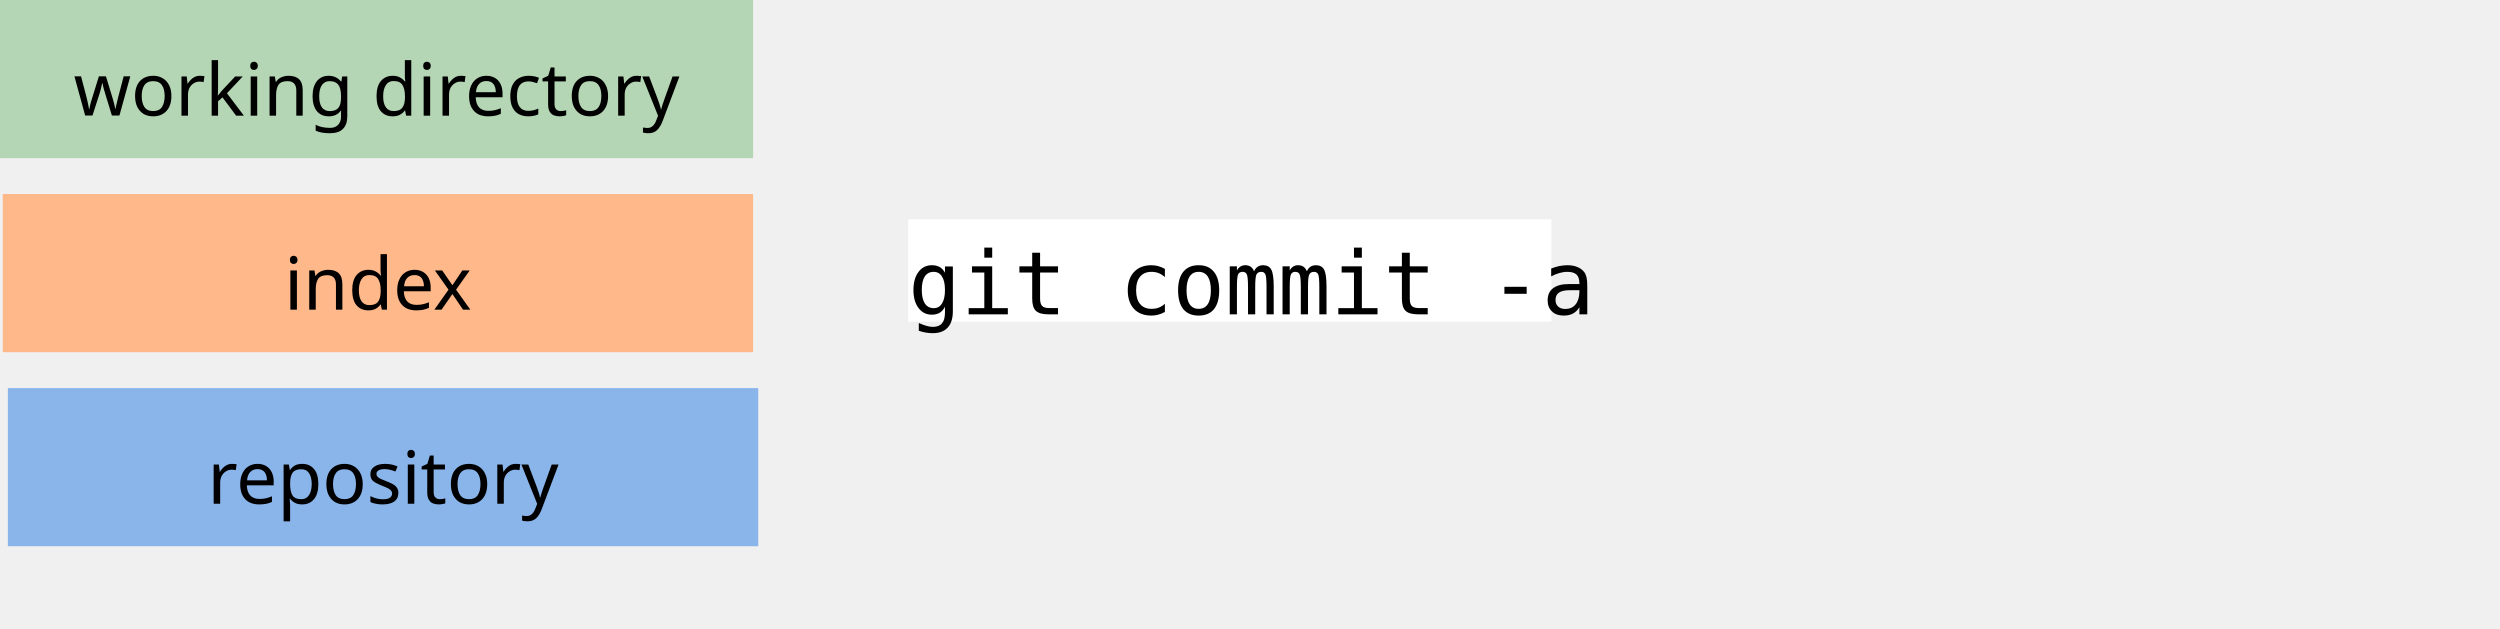
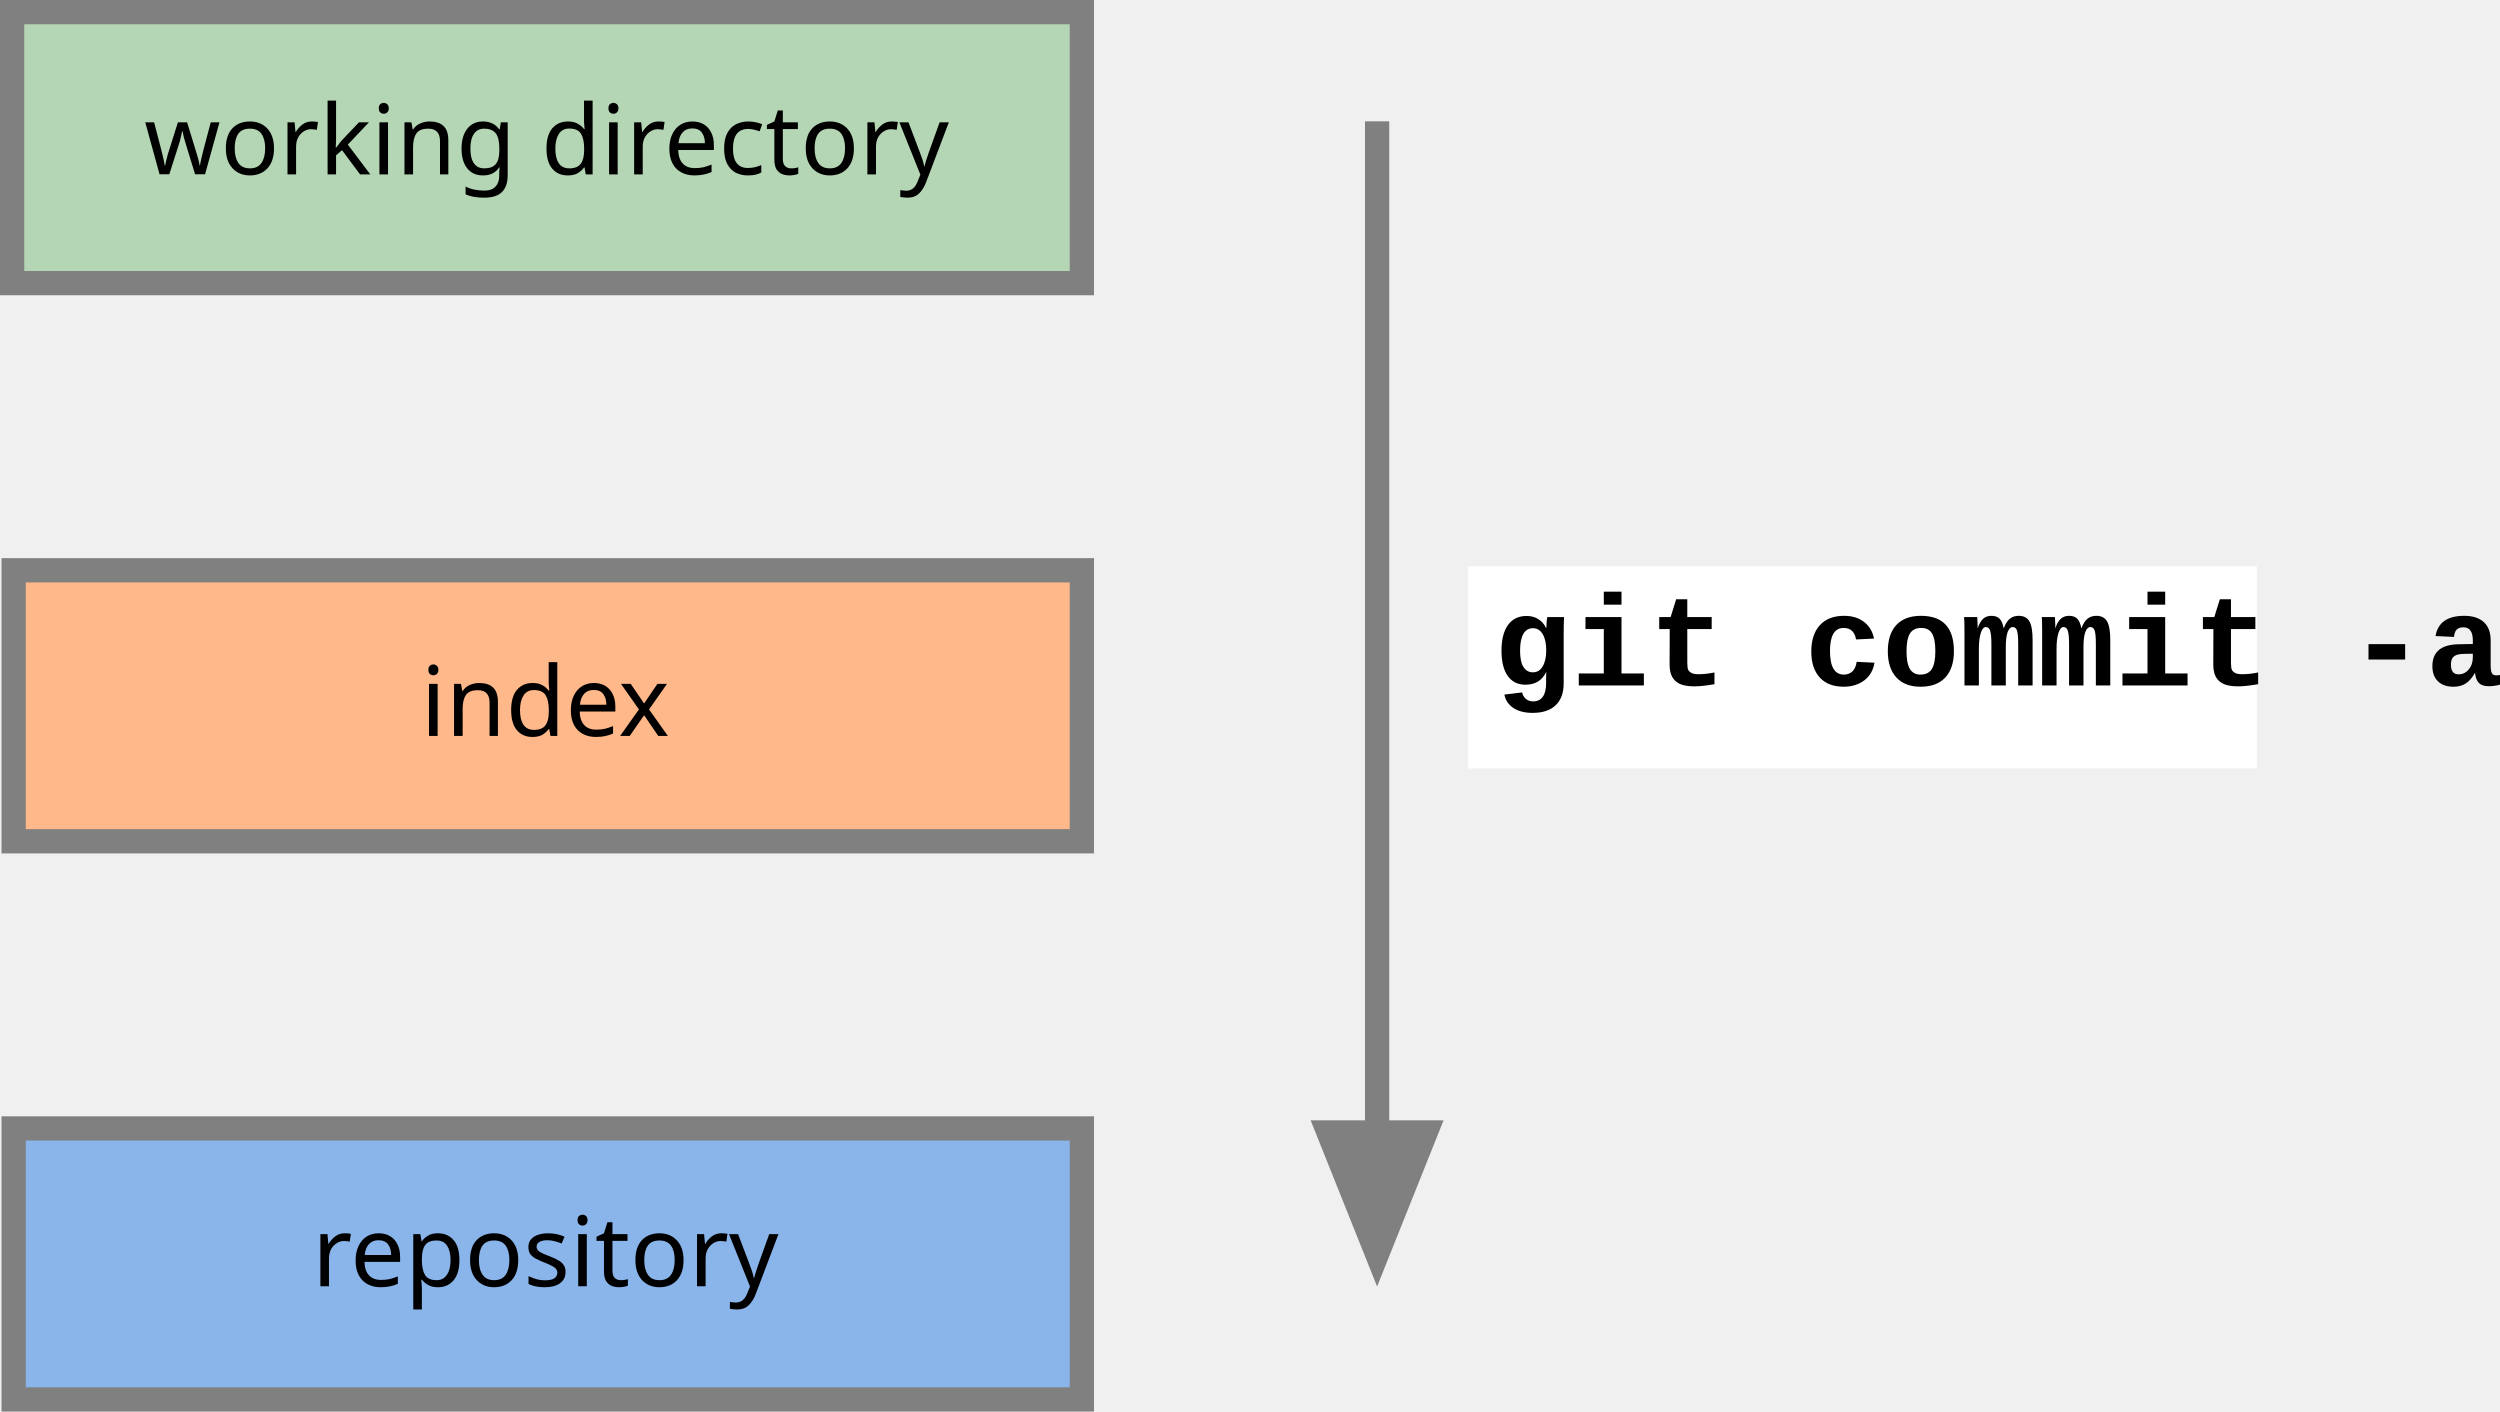
- <svg xmlns="http://www.w3.org/2000/svg" width="342.0" height="86.0">
-   <defs>
-     <marker orient="auto" refY="0.0" refX="0.0" id="Arrow1Lend_7e7e7e_1.000000px" style="overflow:visible;">
-       <path id="path_Arrow1Lend_7e7e7e_1.000000px" d="M -5,0.0 L -5,-2.0 L 0.0,0.0 L -5,2.0 z " style="fill:#7e7e7e;fill-rule:evenodd;stroke:#7e7e7e;stroke-width:1.0px;marker-start:none;" transform="scale(1)" />
+ <svg xmlns="http://www.w3.org/2000/svg" width="309.054" height="174.5" version="1.1" id="svg7624">
+   <defs id="defs7601">
+     <marker orient="auto" refY="0" refX="0" id="Arrow1Lend_808080_1.000000px" style="overflow:visible">
+       <path id="path_Arrow1Lend_808080_1.000000px" d="M -5,0 V -2 L 0,0 -5,2 Z" style="fill:#808080;fill-rule:evenodd;stroke:#808080;stroke-width:1px;marker-start:none" />
    </marker>
  </defs>
-   <g transform="translate(-86.2597,-6)">
-     <g style="fill:#fff;stroke:#000000;stroke-width:1px">
-       <rect id="1909" width="88.0" height="14.0" x="210.5" y="36.0" style="stroke:none" />
-       <text id="1909_text" x="210.5" y="36.0" style="fill:#None;stroke:#None;stroke-width:0;font-family: Inconsolata;font-size:12px">
-         <tspan id="1909_line1" x="210.5" y="49.0" text-align="left" font-family="Inconsolata" font-size="12.0px" fill="#000000" stroke="#000000">git commit -a</tspan>
-       </text>
-       <rect id="1891" width="103.025" height="21.636" x="86.26" y="6.0" style="fill:#b4d6b4;stroke:none;stroke-width:3px" />
-       <text id="1891_text" x="86.26" y="6.0" style="fill:#000000;stroke:#000000;stroke-width:0;font-family: BryantPro-Medium;font-size:10px">
-         <tspan id="1891_line1" text-anchor="middle" x="137.772" y="21.818" text-align="center" font-family="BryantPro-Medium" font-size="10.0px" fill="#000000" stroke="#000000">working directory</tspan>
-       </text>
-       <rect id="1892" width="102.65" height="21.636" x="87.335" y="59.09" style="fill:#8ab5eb;stroke:none;stroke-width:3px" />
-       <text id="1892_text" x="87.335" y="59.09" style="fill:#000000;stroke:#000000;stroke-width:0;font-family: BryantPro-Medium;font-size:10px">
-         <tspan id="1892_line1" text-anchor="middle" x="138.66" y="74.908" text-align="center" font-family="BryantPro-Medium" font-size="10.0px" fill="#000000" stroke="#000000">repository</tspan>
-       </text>
-       <rect id="1893" width="102.65" height="21.636" x="86.635" y="32.545" style="fill:#ffb88a;stroke:none;stroke-width:3px" />
-       <text id="1893_text" x="86.635" y="32.545" style="fill:#000000;stroke:#000000;stroke-width:0;font-family: BryantPro-Medium;font-size:10px">
-         <tspan id="1893_line1" text-anchor="middle" x="137.96" y="48.363" text-align="center" font-family="BryantPro-Medium" font-size="10.0px" fill="#000000" stroke="#000000">index</tspan>
-       </text>
-     </g>
+   <g id="g7829" transform="translate(-84.75974,10)">
+     <rect id="1891" width="132.24" height="33.5" x="86.26" y="-8.5" style="fill:#b4d6b4;stroke:#808080;stroke-width:3px;stroke-opacity:1" />
+     <text id="1891_text" x="100.806" y="-4.258" style="font-size:12px;font-family:BryantPro-Medium;fill:#000000;stroke:#000000;stroke-width:0">
+       <tspan id="1891_line1" text-anchor="middle" x="152.319" y="11.561" text-align="center" font-family="BryantPro-Medium" font-size="10px" fill="#000000" stroke="#000000" style="font-size:12px">working directory</tspan>
+     </text>
+   </g>
+   <g id="g7807" transform="translate(-85.64724,91.44448)">
+     <rect id="1892" width="132.053" height="33.5" x="87.335" y="48.056" style="fill:#8ab5eb;stroke:#808080;stroke-width:3px;stroke-opacity:1" />
+     <text id="1892_text" x="101.731" y="51.746" style="font-size:12px;font-family:BryantPro-Medium;fill:#000000;stroke:#000000;stroke-width:0">
+       <tspan id="1892_line1" text-anchor="middle" x="153.056" y="67.564" text-align="center" font-family="BryantPro-Medium" font-size="10px" fill="#000000" stroke="#000000" style="font-size:12px">repository</tspan>
+     </text>
+   </g>
+   <g id="g7818" transform="translate(-84.94724,52.22224)">
+     <rect id="1893" width="132.053" height="33.5" x="86.635" y="18.278" style="fill:#ffb88a;stroke:#808080;stroke-width:3px;stroke-opacity:1" />
+     <text id="1893_text" x="101.028" y="22.938" style="font-size:12px;font-family:BryantPro-Medium;fill:#000000;stroke:#000000;stroke-width:0">
+       <tspan id="1893_line1" text-anchor="middle" x="152.353" y="38.756" text-align="center" font-family="BryantPro-Medium" font-size="10px" fill="#000000" stroke="#000000" style="font-size:12px">index</tspan>
+     </text>
+   </g>
+   <g id="g7969" transform="translate(-76.48855,10)">
+     <path id="1898" style="fill:none;stroke:#808080;stroke-width:3;stroke-dasharray:none;marker-start:none;marker-end:url(#Arrow1Lend_808080_1.000000px)" d="m 246.729,5 c 0,35 0,80 0,140" />
+     <rect id="1902" width="97.5" height="25" x="257.979" y="60" style="fill:#ffffff;stroke:none;stroke-width:1px" />
+     <text id="1902_text" x="261.136" y="61.739" style="font-size:16px;font-family:Inconsolata;fill:#ffffff;stroke:#000000;stroke-width:0">
+       <tspan id="1902_line1" x="261.136" y="74.739" text-align="left" font-family="Inconsolata" font-size="12px" fill="#000000" stroke="#000000" style="font-style:normal;font-variant:normal;font-weight:bold;font-stretch:normal;font-size:16px;font-family:'Courier New';-inkscape-font-specification:'Courier New Bold'">git commit -a</tspan>
+     </text>
  </g>
</svg>
